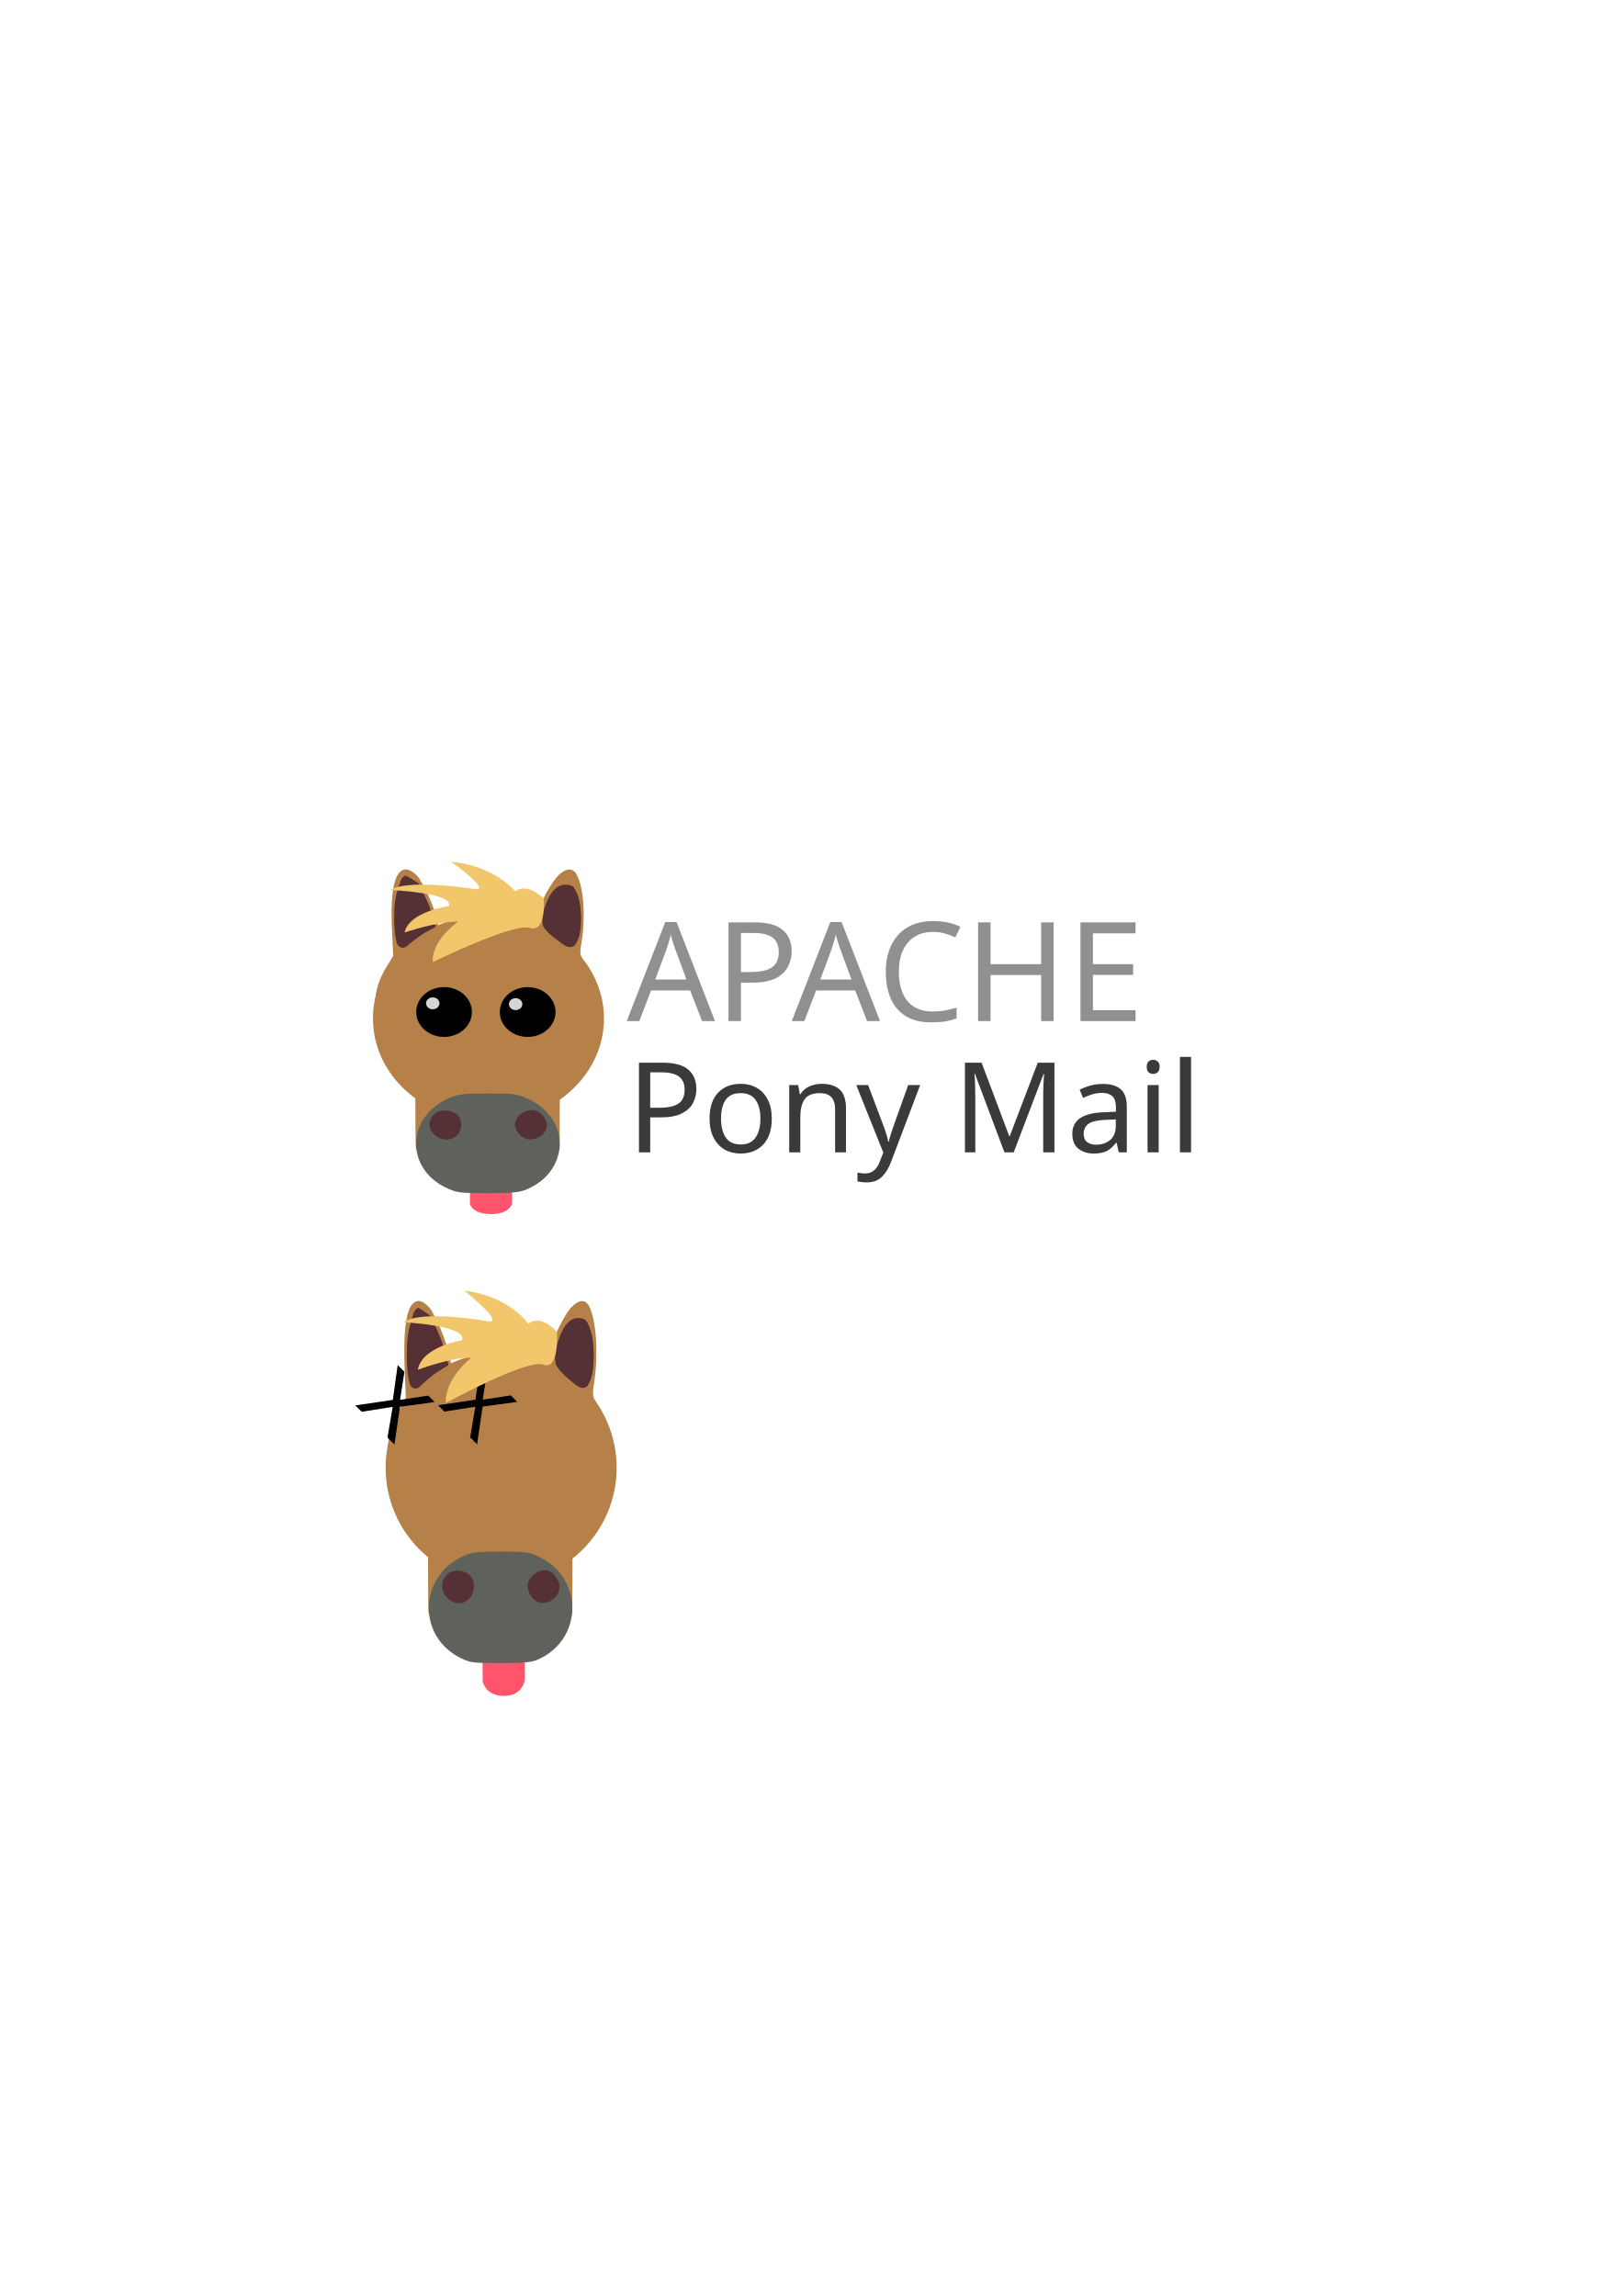
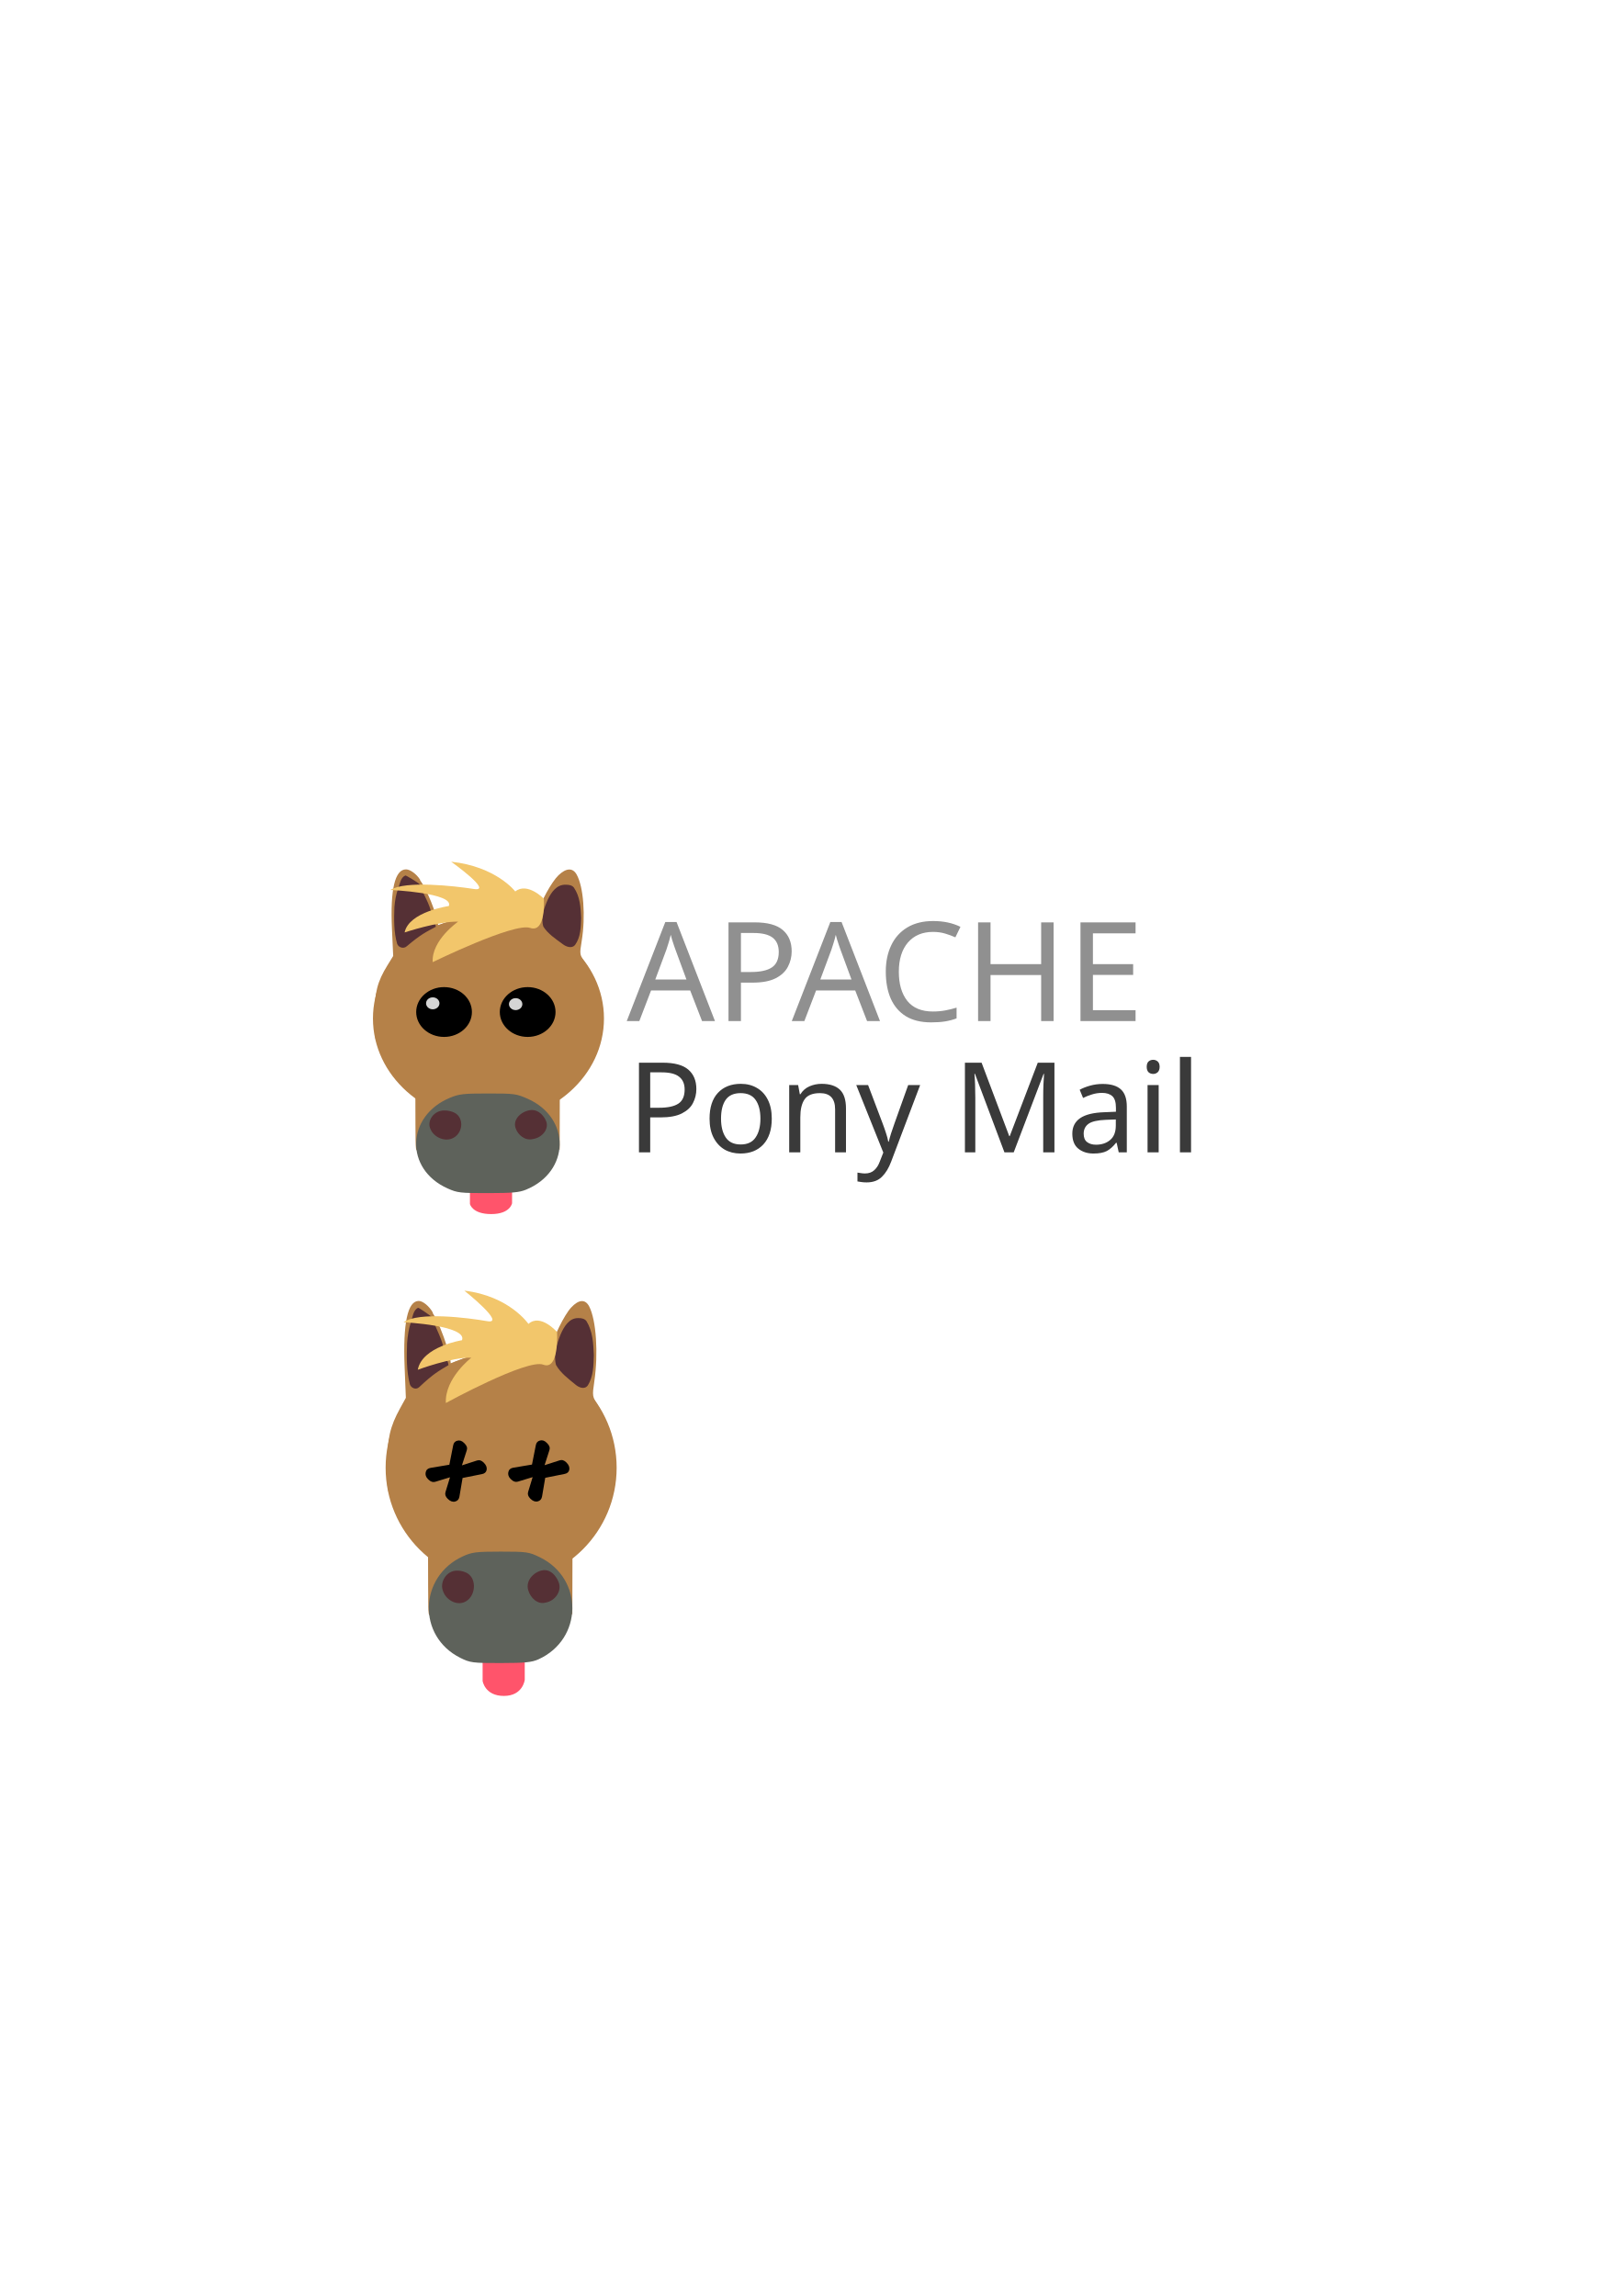
<svg xmlns="http://www.w3.org/2000/svg" id="svg8" version="1.1" viewBox="0 0 210 297" height="297mm" width="210mm">
  <defs id="defs2" />
  <g id="layer1">
    <g transform="translate(73.88272,47.18225)" id="g847">
      <path id="path857" d="m -18.511,158.152 -0.01,-4.092 -1.147,-1.2 c -1.522,-1.591 -2.96,-3.873 -3.171,-5.029 -0.093,-0.513 -0.356,-1.226 -0.585,-1.584 -0.325,-0.509 -0.411,-1.341 -0.397,-3.836 0.019,-3.488 0.373,-5.045 1.691,-7.437 l 0.739,-1.34 -0.161,-3.989 c -0.228,-5.664 0.387,-8.544 1.824,-8.544 0.538,0 1.369,0.685 1.816,1.495 0.18,0.328 -1.406,1.415 -2.064,1.415 -0.792,0 -1.21,1.802 -1.072,4.63 0.14,2.885 0.31,3.572 0.884,3.572 0.474,0 2.421,-1.577 2.423,-1.963 6.75e-4,-0.158 1.197,-0.736 2.659,-1.285 3.587,-1.348 4.633,-1.317 3.151,0.093 -1.276,1.214 -2.792,5.272 -1.97,5.272 0.152,0 1.246,-0.711 2.433,-1.58 2.612,-1.913 5.855,-3.653 7.231,-3.877 1.169,-0.191 1.406,-0.429 1.632,-1.645 0.254,-1.368 1.699,-4.312 2.585,-5.267 0.997,-1.075 1.847,-1.121 2.351,-0.127 0.897,1.769 1.185,6.021 0.655,9.659 -0.283,1.942 -0.282,1.95 0.528,3.252 1.778,2.858 2.426,6.802 1.717,10.447 -0.959,3.207 -0.309,1.984 -0.693,2.897 -0.219,0.522 -0.537,0.645 -0.902,1.432 -0.366,0.788 -1.298,2.146 -2.072,3.018 l -1.407,1.586 -0.009,3.795 -0.009,3.795 -0.513,-0.661 c -1.731,-2.23 -2.205,-2.678 -3.553,-3.353 -1.431,-0.717 -1.652,-0.748 -5.255,-0.748 -3.399,0 -3.892,0.06 -5.117,0.625 -1.464,0.675 -3.262,2.463 -3.84,3.821 -0.328,0.77 -0.361,0.48 -0.371,-3.247 z M 2.404,130.891 c 0.443,-1.738 0.388,-4.433 -0.12,-5.953 -0.377,-1.128 -0.552,-1.336 -1.183,-1.409 -0.495,-0.058 -0.945,0.11 -1.359,0.507 -0.767,0.735 -1.661,3.106 -1.665,4.418 -0.003,0.861 0.18,1.153 1.492,2.367 1.853,1.716 2.413,1.73 2.836,0.07 z m -19.092,-3.461 c -0.01,-0.376 -0.287,-1.227 -0.617,-1.891 -0.588,-1.185 -1.388,-3.285 -0.864,-3.091 0.72,0.267 2.917,6.275 2.54,7.071 -0.267,0.562 -1.042,-1.421 -1.059,-2.089 z" style="fill:#b58148;fill-opacity:1;stroke-width:0.262" />
      <path id="path865" d="m -11.464,167.338 v 2.915 c 0,0 0.277,1.942 2.748,1.942 2.471,0 2.701,-2.086 2.701,-2.086 v -2.868 z" style="fill:#ff546b;fill-opacity:1;stroke:none;stroke-width:0.265px;stroke-linecap:butt;stroke-linejoin:miter;stroke-opacity:1" />
      <circle r="14.939" cy="142.678" cx="-9.069" id="path897" style="fill:#b58148;fill-opacity:1;fill-rule:evenodd;stroke:none;stroke-width:2;stroke-linecap:round;stroke-linejoin:bevel" />
      <path id="path851" d="m -14.35,167.268 c -5.581,-2.781 -5.385,-10.502 0.333,-13.132 1.173,-0.539 1.728,-0.608 4.895,-0.608 3.38,0 3.653,0.04 5.086,0.744 5.653,2.776 5.54,10.569 -0.192,13.182 -0.867,0.395 -1.755,0.483 -4.909,0.488 -3.61,0.005 -3.936,-0.037 -5.214,-0.673 z m 0.606,-7.43 c 0.246,-0.095 0.6,-0.533 0.785,-0.974 0.466,-1.107 0.063,-2.175 -0.954,-2.529 -2.035,-0.709 -3.48,1.513 -1.967,3.025 0.652,0.652 1.303,0.797 2.136,0.478 z m 11.334,-0.376 c 0.922,-0.726 0.932,-1.887 0.022,-2.796 -0.527,-0.527 -0.831,-0.636 -1.389,-0.497 -1.647,0.411 -2.183,2.038 -1.065,3.229 0.712,0.758 1.522,0.78 2.432,0.064 z" style="fill:#5e625b;stroke-width:0.265" />
      <path transform="matrix(0.2645833,0,0,0.2645833,-56.23007,-14.33292)" id="path867" d="m 156.736,643.733 c -5.133,-0.164 -8.882,5.757 -6.751,10.367 1.613,4.258 7.16,7.201 11.275,4.504 4.856,-2.991 5.194,-11.968 -0.603,-14.122 -1.242,-0.496 -2.582,-0.778 -3.922,-0.748 z" style="fill:#553035;fill-opacity:1;fill-rule:evenodd;stroke:none;stroke-width:2.7;stroke-linecap:round;stroke-linejoin:bevel" />
      <path transform="matrix(0.2645833,0,0,0.2645833,-56.23007,-14.33292)" id="path869" d="m 199.466,643.463 c -4.745,0.223 -9.527,4.929 -7.958,9.871 1.018,3.592 4.532,7.189 8.556,5.993 4.513,-0.731 8.178,-5.735 6.191,-10.2 -1.099,-2.753 -3.578,-5.672 -6.788,-5.664 z" style="fill:#553035;fill-opacity:1;fill-rule:evenodd;stroke:none;stroke-width:2.7;stroke-linecap:round;stroke-linejoin:bevel" />
-       <text transform="matrix(0.7645507,0.7645507,-0.6539789,0.6539789,0,0)" id="text873" y="124.267" x="83.494" style="font-style:normal;font-weight:normal;font-size:11.443px;line-height:1.25;font-family:sans-serif;text-align:center;letter-spacing:0px;word-spacing:0px;text-anchor:middle;fill:#000000;fill-opacity:1;stroke:none;stroke-width:0.286" xml:space="preserve">
-         <tspan style="font-style:normal;font-variant:normal;font-weight:normal;font-stretch:normal;font-family:Dyuthi;-inkscape-font-specification:Dyuthi;stroke-width:0.286" y="124.267" x="83.494" id="tspan871">X</tspan>
-       </text>
-       <text xml:space="preserve" style="font-style:normal;font-weight:normal;font-size:11.443px;line-height:1.25;font-family:sans-serif;text-align:center;letter-spacing:0px;word-spacing:0px;text-anchor:middle;fill:#000000;fill-opacity:1;stroke:none;stroke-width:0.286" x="90.47" y="116.079" id="text873-3" transform="matrix(0.7645507,0.7645507,-0.6539789,0.6539789,0,0)">
-         <tspan id="tspan871-1" x="90.47" y="116.079" style="font-style:normal;font-variant:normal;font-weight:normal;font-stretch:normal;font-family:Dyuthi;-inkscape-font-specification:Dyuthi;stroke-width:0.286">X</tspan>
-       </text>
+       <g aria-label="X" transform="matrix(0.7645507,0.7645507,-0.6539789,0.6539789,0,0)" id="text873" style="font-size:11.443px;line-height:1.25;text-align:center;letter-spacing:0px;word-spacing:0px;text-anchor:middle;stroke-width:0.286">
+         <path d="m 85.469,117.233 q 0,0 0.022,0 0.598,0 0.849,0.441 0.223,0.408 -0.045,0.866 l -1.313,2.302 1.313,2.162 q 0.279,0.464 0.045,0.916 -0.235,0.453 -0.849,0.453 h -0.022 q -0.542,0 -0.743,-0.453 l -0.866,-1.9 -0.866,1.9 q -0.207,0.447 -0.743,0.453 0,0 -0.123,0 -0.497,0 -0.749,-0.447 -0.246,-0.447 0.045,-0.922 l 1.319,-2.162 -1.319,-2.302 q -0.257,-0.447 -0.039,-0.866 0.218,-0.441 0.743,-0.441 h 0.123 q 0.548,0 0.743,0.453 l 0.866,1.972 0.866,-1.972 q 0.196,-0.453 0.743,-0.453 z" style="font-family:Dyuthi;-inkscape-font-specification:Dyuthi" id="path2428" />
+       </g>
+       <g aria-label="X" transform="matrix(0.7645507,0.7645507,-0.6539789,0.6539789,0,0)" id="text873-3" style="font-size:11.443px;line-height:1.25;text-align:center;letter-spacing:0px;word-spacing:0px;text-anchor:middle;stroke-width:0.286">
+         <path d="m 92.445,109.045 q 0,0 0.022,0 0.598,0 0.849,0.441 0.223,0.408 -0.045,0.866 l -1.313,2.302 1.313,2.162 q 0.279,0.464 0.045,0.916 -0.235,0.453 -0.849,0.453 h -0.022 q -0.542,0 -0.743,-0.453 l -0.866,-1.9 -0.866,1.9 q -0.207,0.447 -0.743,0.453 0,0 -0.123,0 -0.497,0 -0.749,-0.447 -0.246,-0.447 0.045,-0.922 l 1.319,-2.162 -1.319,-2.302 q -0.257,-0.447 -0.039,-0.866 0.218,-0.441 0.743,-0.441 h 0.123 q 0.548,0 0.743,0.453 l 0.866,1.972 0.866,-1.972 q 0.196,-0.453 0.743,-0.453 z" style="font-family:Dyuthi;-inkscape-font-specification:Dyuthi" id="path2431" />
+       </g>
      <path transform="matrix(0.2645833,0,0,0.2645833,-56.23007,-14.33292)" id="path893" d="m 137.63,515.216 c -2.356,1.136 -2.645,4.481 -3.463,6.931 -1.109,3.319 -1.616,6.819 -1.893,10.326 -0.218,6.699 -0.349,13.583 1.337,20.111 0.602,1.921 3.059,2.939 4.624,1.399 7.086,-6.692 9.519,-7.856 14.277,-10.723 -0.215,-2.297 -1.827,-4.337 -2.048,-6.701 -0.877,-5.96 -4.167,-11.153 -6.074,-16.78 -0.266,-0.415 -6.262,-4.616 -6.76,-4.562 z" style="fill:#553035;fill-opacity:1;fill-rule:evenodd;stroke:none;stroke-width:2.7;stroke-linecap:round;stroke-linejoin:bevel" />
      <path transform="matrix(0.2645833,0,0,0.2645833,-56.23007,-14.33292)" id="path895" d="m 216.046,520.266 c -4.578,-0.179 -7.136,4.319 -8.73,7.967 -1.851,4.677 -3.596,9.952 -2.227,14.976 2.246,3.925 6.043,6.734 9.489,9.569 1.628,1.416 4.457,2.575 6.017,0.416 2.779,-4.336 2.805,-9.807 2.969,-14.797 -0.229,-5.619 -0.544,-11.67 -3.562,-16.58 -0.878,-1.278 -2.51,-1.582 -3.956,-1.55 z" style="fill:#553035;fill-opacity:1;fill-rule:evenodd;stroke:none;stroke-width:2.7;stroke-linecap:round;stroke-linejoin:bevel" />
      <path style="fill:#f2c66b;fill-opacity:1;stroke:none;stroke-width:0.265px;stroke-linecap:butt;stroke-linejoin:miter;stroke-opacity:1" d="m -1.838,125.124 c 0,0 -2.135,-2.456 -3.7,-1.051 0,0 -2.449,-3.606 -8.288,-4.303 0,0 5.515,4.397 2.942,3.946 -2.573,-0.45 -8.878,-1.235 -10.801,0.14 0,0 8.282,0.417 7.556,2.325 0,0 -5.16,0.809 -5.72,3.822 0,0 4.398,-1.638 6.922,-1.561 0,0 -3.456,2.673 -3.291,5.861 0,0 10.511,-5.753 12.599,-4.958 2.088,0.795 1.781,-4.222 1.781,-4.222 z" id="path1020-8" />
    </g>
    <g id="g847-6" transform="matrix(1,0,0,0.8939649,72.2434,4.198876)">
      <path style="fill:#b58148;fill-opacity:1;stroke-width:0.262" d="m -18.511,158.152 -0.01,-4.092 -1.147,-1.2 c -1.522,-1.591 -2.96,-3.873 -3.171,-5.029 -0.093,-0.513 -0.356,-1.226 -0.585,-1.584 -0.325,-0.509 -0.411,-1.341 -0.397,-3.836 0.019,-3.488 0.373,-5.045 1.691,-7.437 l 0.739,-1.34 -0.161,-3.989 c -0.228,-5.664 0.387,-8.544 1.824,-8.544 0.538,0 1.369,0.685 1.816,1.495 0.18,0.328 -1.406,1.415 -2.064,1.415 -0.792,0 -1.21,1.802 -1.072,4.63 0.14,2.885 0.31,3.572 0.884,3.572 0.474,0 2.421,-1.577 2.423,-1.963 6.75e-4,-0.158 1.197,-0.736 2.659,-1.285 3.587,-1.348 4.633,-1.317 3.151,0.093 -1.276,1.214 -2.792,5.272 -1.97,5.272 0.152,0 1.246,-0.711 2.433,-1.58 2.612,-1.913 5.855,-3.653 7.231,-3.877 1.169,-0.191 1.406,-0.429 1.632,-1.645 0.254,-1.368 1.699,-4.312 2.585,-5.267 0.997,-1.075 1.847,-1.121 2.351,-0.127 0.897,1.769 1.185,6.021 0.655,9.659 -0.283,1.942 -0.282,1.95 0.528,3.252 1.778,2.858 2.426,6.802 1.717,10.447 -0.959,3.207 -0.309,1.984 -0.693,2.897 -0.219,0.522 -0.537,0.645 -0.902,1.432 -0.366,0.788 -1.298,2.146 -2.072,3.018 l -1.407,1.586 -0.009,3.795 -0.009,3.795 -0.513,-0.661 c -1.731,-2.23 -2.205,-2.678 -3.553,-3.353 -1.431,-0.717 -1.652,-0.748 -5.255,-0.748 -3.399,0 -3.892,0.06 -5.117,0.625 -1.464,0.675 -3.262,2.463 -3.84,3.821 -0.328,0.77 -0.361,0.48 -0.371,-3.247 z M 2.404,130.891 c 0.443,-1.738 0.388,-4.433 -0.12,-5.953 -0.377,-1.128 -0.552,-1.336 -1.183,-1.409 -0.495,-0.058 -0.945,0.11 -1.359,0.507 -0.767,0.735 -1.661,3.106 -1.665,4.418 -0.003,0.861 0.18,1.153 1.492,2.367 1.853,1.716 2.413,1.73 2.836,0.07 z m -19.092,-3.461 c -0.01,-0.376 -0.287,-1.227 -0.617,-1.891 -0.588,-1.185 -1.388,-3.285 -0.864,-3.091 0.72,0.267 2.917,6.275 2.54,7.071 -0.267,0.562 -1.042,-1.421 -1.059,-2.089 z" id="path857-2" />
      <path style="fill:#ff546b;fill-opacity:1;stroke:none;stroke-width:0.23px;stroke-linecap:butt;stroke-linejoin:miter;stroke-opacity:1" d="m -11.464,167.314 v 2.2 c 0,0 0.277,1.465 2.748,1.465 2.471,0 2.701,-1.574 2.701,-1.574 v -2.164 z" id="path865-1" />
      <circle style="fill:#b58148;fill-opacity:1;fill-rule:evenodd;stroke:none;stroke-width:2;stroke-linecap:round;stroke-linejoin:bevel" id="path897-7" cx="-9.069" cy="142.678" r="14.939" />
      <path style="fill:#5e625b;stroke-width:0.265" d="m -14.35,167.268 c -5.581,-2.781 -5.385,-10.502 0.333,-13.132 1.173,-0.539 1.728,-0.608 4.895,-0.608 3.38,0 3.653,0.04 5.086,0.744 5.653,2.776 5.54,10.569 -0.192,13.182 -0.867,0.395 -1.755,0.483 -4.909,0.488 -3.61,0.005 -3.936,-0.037 -5.214,-0.673 z m 0.606,-7.43 c 0.246,-0.095 0.6,-0.533 0.785,-0.974 0.466,-1.107 0.063,-2.175 -0.954,-2.529 -2.035,-0.709 -3.48,1.513 -1.967,3.025 0.652,0.652 1.303,0.797 2.136,0.478 z m 11.334,-0.376 c 0.922,-0.726 0.932,-1.887 0.022,-2.796 -0.527,-0.527 -0.831,-0.636 -1.389,-0.497 -1.647,0.411 -2.183,2.038 -1.065,3.229 0.712,0.758 1.522,0.78 2.432,0.064 z" id="path851-8" />
      <path style="fill:#553035;fill-opacity:1;fill-rule:evenodd;stroke:none;stroke-width:2.7;stroke-linecap:round;stroke-linejoin:bevel" d="m 156.736,643.733 c -5.133,-0.164 -8.882,5.757 -6.751,10.367 1.613,4.258 7.16,7.201 11.275,4.504 4.856,-2.991 5.194,-11.968 -0.603,-14.122 -1.242,-0.496 -2.582,-0.778 -3.922,-0.748 z" id="path867-5" transform="matrix(0.2645833,0,0,0.2645833,-56.23007,-14.33292)" />
      <path style="fill:#553035;fill-opacity:1;fill-rule:evenodd;stroke:none;stroke-width:2.7;stroke-linecap:round;stroke-linejoin:bevel" d="m 199.466,643.463 c -4.745,0.223 -9.527,4.929 -7.958,9.871 1.018,3.592 4.532,7.189 8.556,5.993 4.513,-0.731 8.178,-5.735 6.191,-10.2 -1.099,-2.753 -3.578,-5.672 -6.788,-5.664 z" id="path869-7" transform="matrix(0.2645833,0,0,0.2645833,-56.23007,-14.33292)" />
      <path style="fill:#553035;fill-opacity:1;fill-rule:evenodd;stroke:none;stroke-width:2.7;stroke-linecap:round;stroke-linejoin:bevel" d="m 137.63,515.216 c -2.356,1.136 -2.645,4.481 -3.463,6.931 -1.109,3.319 -1.616,6.819 -1.893,10.326 -0.218,6.699 -0.349,13.583 1.337,20.111 0.602,1.921 3.059,2.939 4.624,1.399 7.086,-6.692 9.519,-7.856 14.277,-10.723 -0.215,-2.297 -1.827,-4.337 -2.048,-6.701 -0.877,-5.96 -4.167,-11.153 -6.074,-16.78 -0.266,-0.415 -6.262,-4.616 -6.76,-4.562 z" id="path893-7" transform="matrix(0.2645833,0,0,0.2645833,-56.23007,-14.33292)" />
      <path style="fill:#553035;fill-opacity:1;fill-rule:evenodd;stroke:none;stroke-width:2.7;stroke-linecap:round;stroke-linejoin:bevel" d="m 216.046,520.266 c -4.578,-0.179 -7.136,4.319 -8.73,7.967 -1.851,4.677 -3.596,9.952 -2.227,14.976 2.246,3.925 6.043,6.734 9.489,9.569 1.628,1.416 4.457,2.575 6.017,0.416 2.779,-4.336 2.805,-9.807 2.969,-14.797 -0.229,-5.619 -0.544,-11.67 -3.562,-16.58 -0.878,-1.278 -2.51,-1.582 -3.956,-1.55 z" id="path895-5" transform="matrix(0.2645833,0,0,0.2645833,-56.23007,-14.33292)" />
      <circle r="3.604" cy="141.74" cx="-14.812" id="path971" style="fill:#000000;fill-opacity:1;fill-rule:evenodd;stroke:none;stroke-width:2.524;stroke-linecap:round;stroke-linejoin:bevel" />
      <circle style="fill:#000000;fill-opacity:1;fill-rule:evenodd;stroke:none;stroke-width:2.524;stroke-linecap:round;stroke-linejoin:bevel" id="path971-3" cx="-3.998" cy="141.74" r="3.604" />
      <circle r="0.866" cy="140.482" cx="-16.273" id="path1003" style="fill:#d5d5d5;fill-opacity:1;fill-rule:evenodd;stroke:none;stroke-width:2;stroke-linecap:round;stroke-linejoin:bevel" />
      <circle style="fill:#d5d5d5;fill-opacity:1;fill-rule:evenodd;stroke:none;stroke-width:2;stroke-linecap:round;stroke-linejoin:bevel" id="path1003-1" cx="-5.551" cy="140.599" r="0.866" />
      <path id="path1020" d="m -1.903,125.347 c 0,0 -2.135,-2.456 -3.7,-1.051 0,0 -2.449,-3.606 -8.288,-4.303 0,0 5.515,4.397 2.942,3.946 -2.573,-0.45 -8.878,-1.235 -10.801,0.14 0,0 8.282,0.417 7.556,2.325 0,0 -5.16,0.809 -5.72,3.822 0,0 4.398,-1.638 6.922,-1.561 0,0 -3.456,2.673 -3.291,5.861 0,0 10.511,-5.753 12.599,-4.958 2.088,0.795 1.781,-4.222 1.781,-4.222 z" style="fill:#f2c66b;fill-opacity:1;stroke:none;stroke-width:0.265px;stroke-linecap:butt;stroke-linejoin:miter;stroke-opacity:1" />
    </g>
    <text xml:space="preserve" style="font-size:17.874px;line-height:0.95;font-family:'Montserrat Medium';-inkscape-font-specification:'Montserrat Medium, ';text-align:center;letter-spacing:0px;word-spacing:0px;text-anchor:middle;stroke-width:0.447" x="81.061" y="132.076" id="text860">
      <tspan id="tspan858" x="81.061" y="132.076" style="text-align:start;text-anchor:start;fill:#909090;fill-opacity:1;stroke-width:0.447">APACHE</tspan>
      <tspan x="81.061" y="149.057" style="font-style:normal;font-variant:normal;font-weight:normal;font-stretch:normal;font-size:16.228px;font-family:'Montserrat Light';-inkscape-font-specification:'Montserrat Light, ';text-align:start;text-anchor:start;fill:#3a3a3a;fill-opacity:1;stroke-width:0.447" id="tspan862">Pony Mail</tspan>
    </text>
  </g>
</svg>
